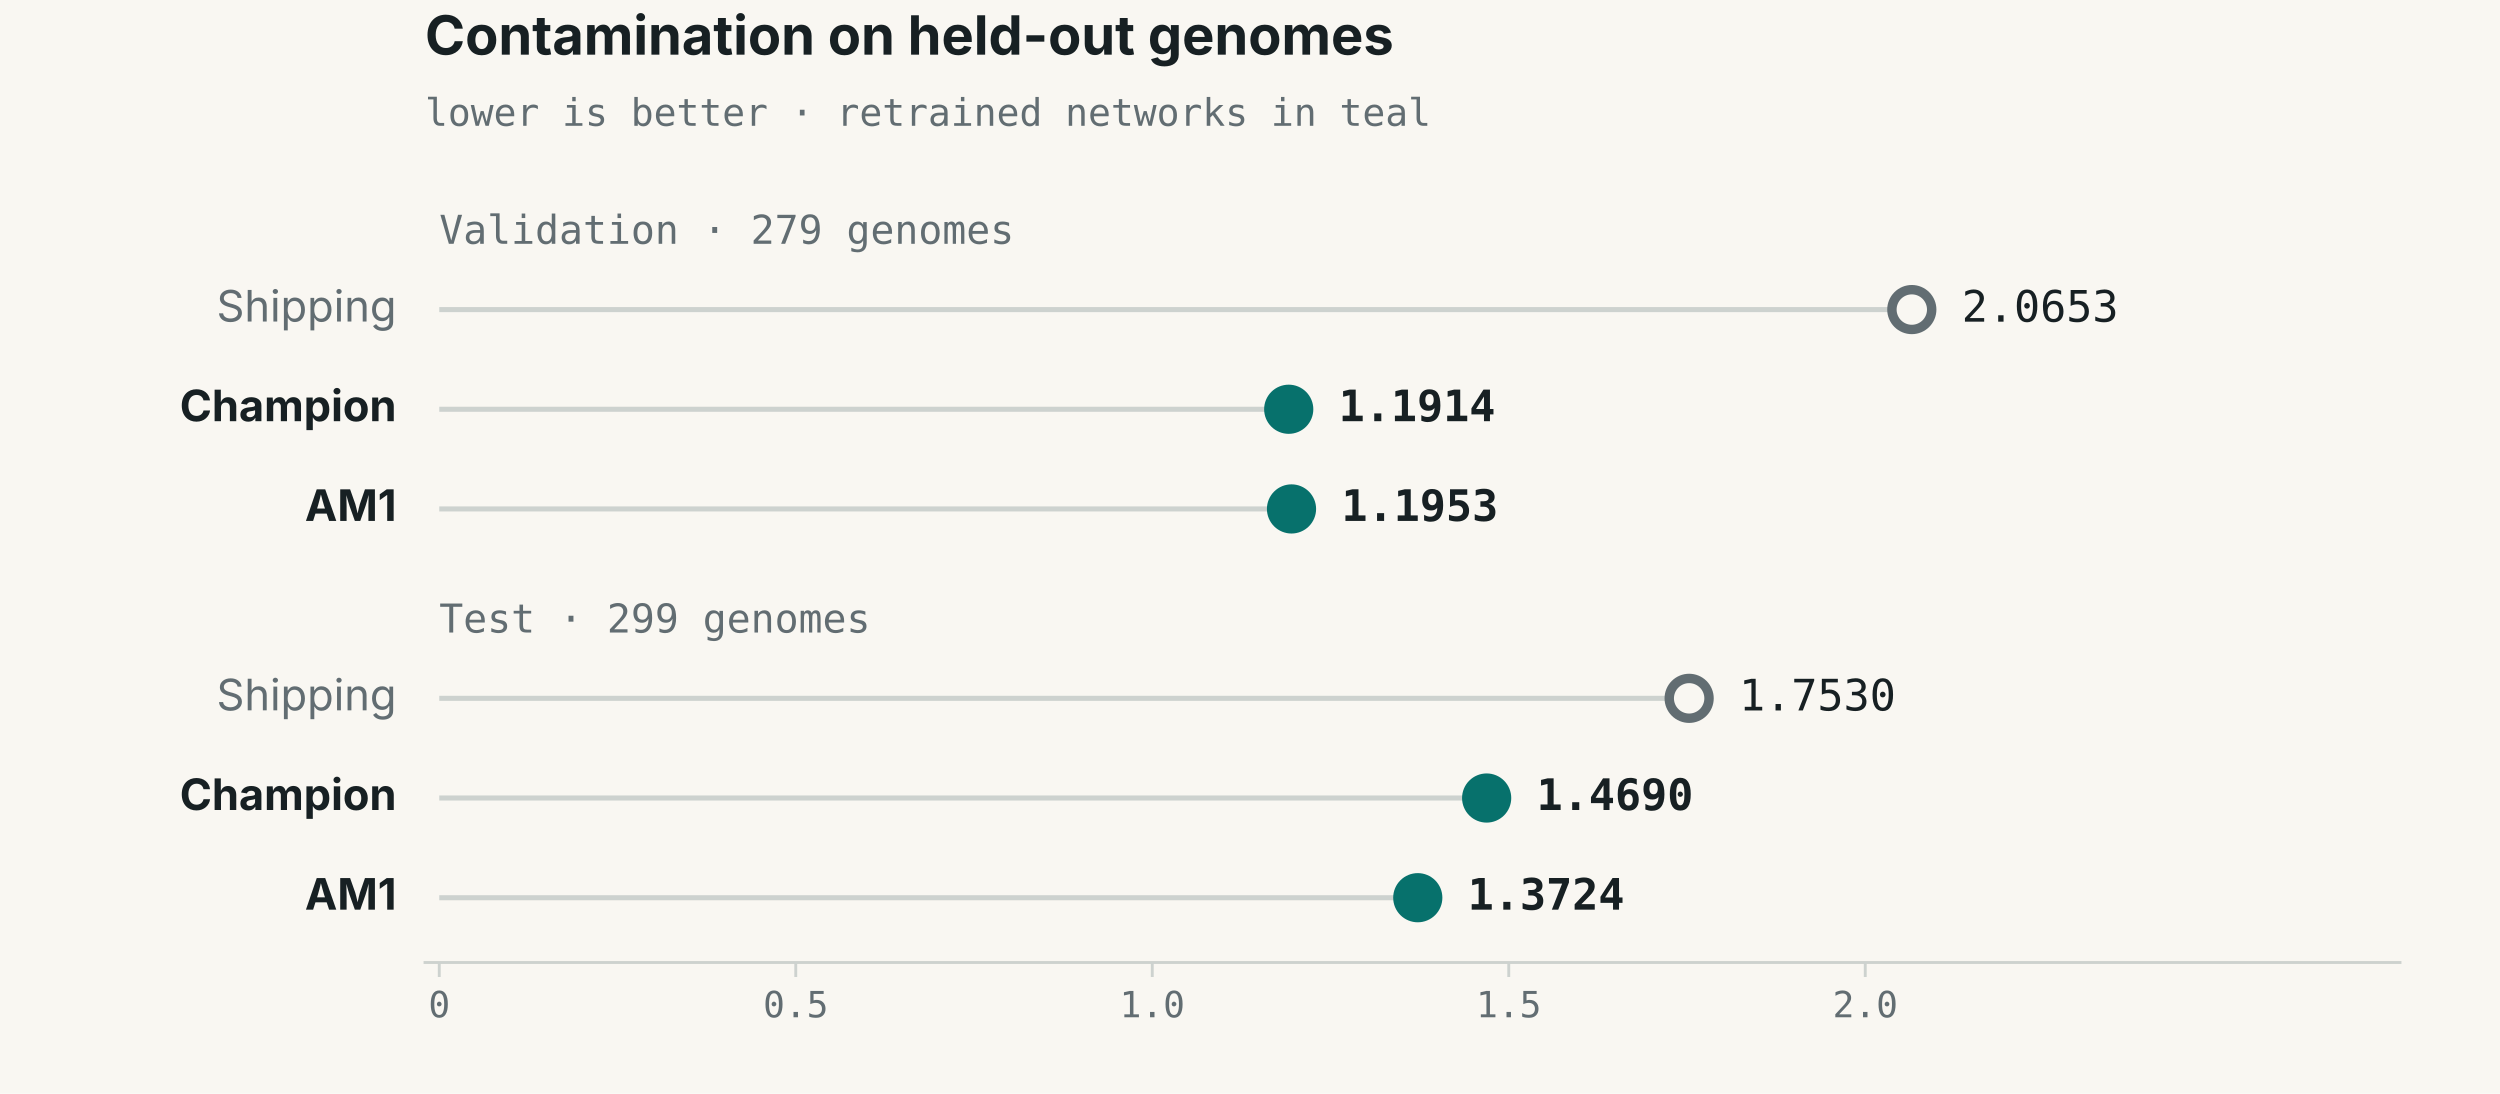
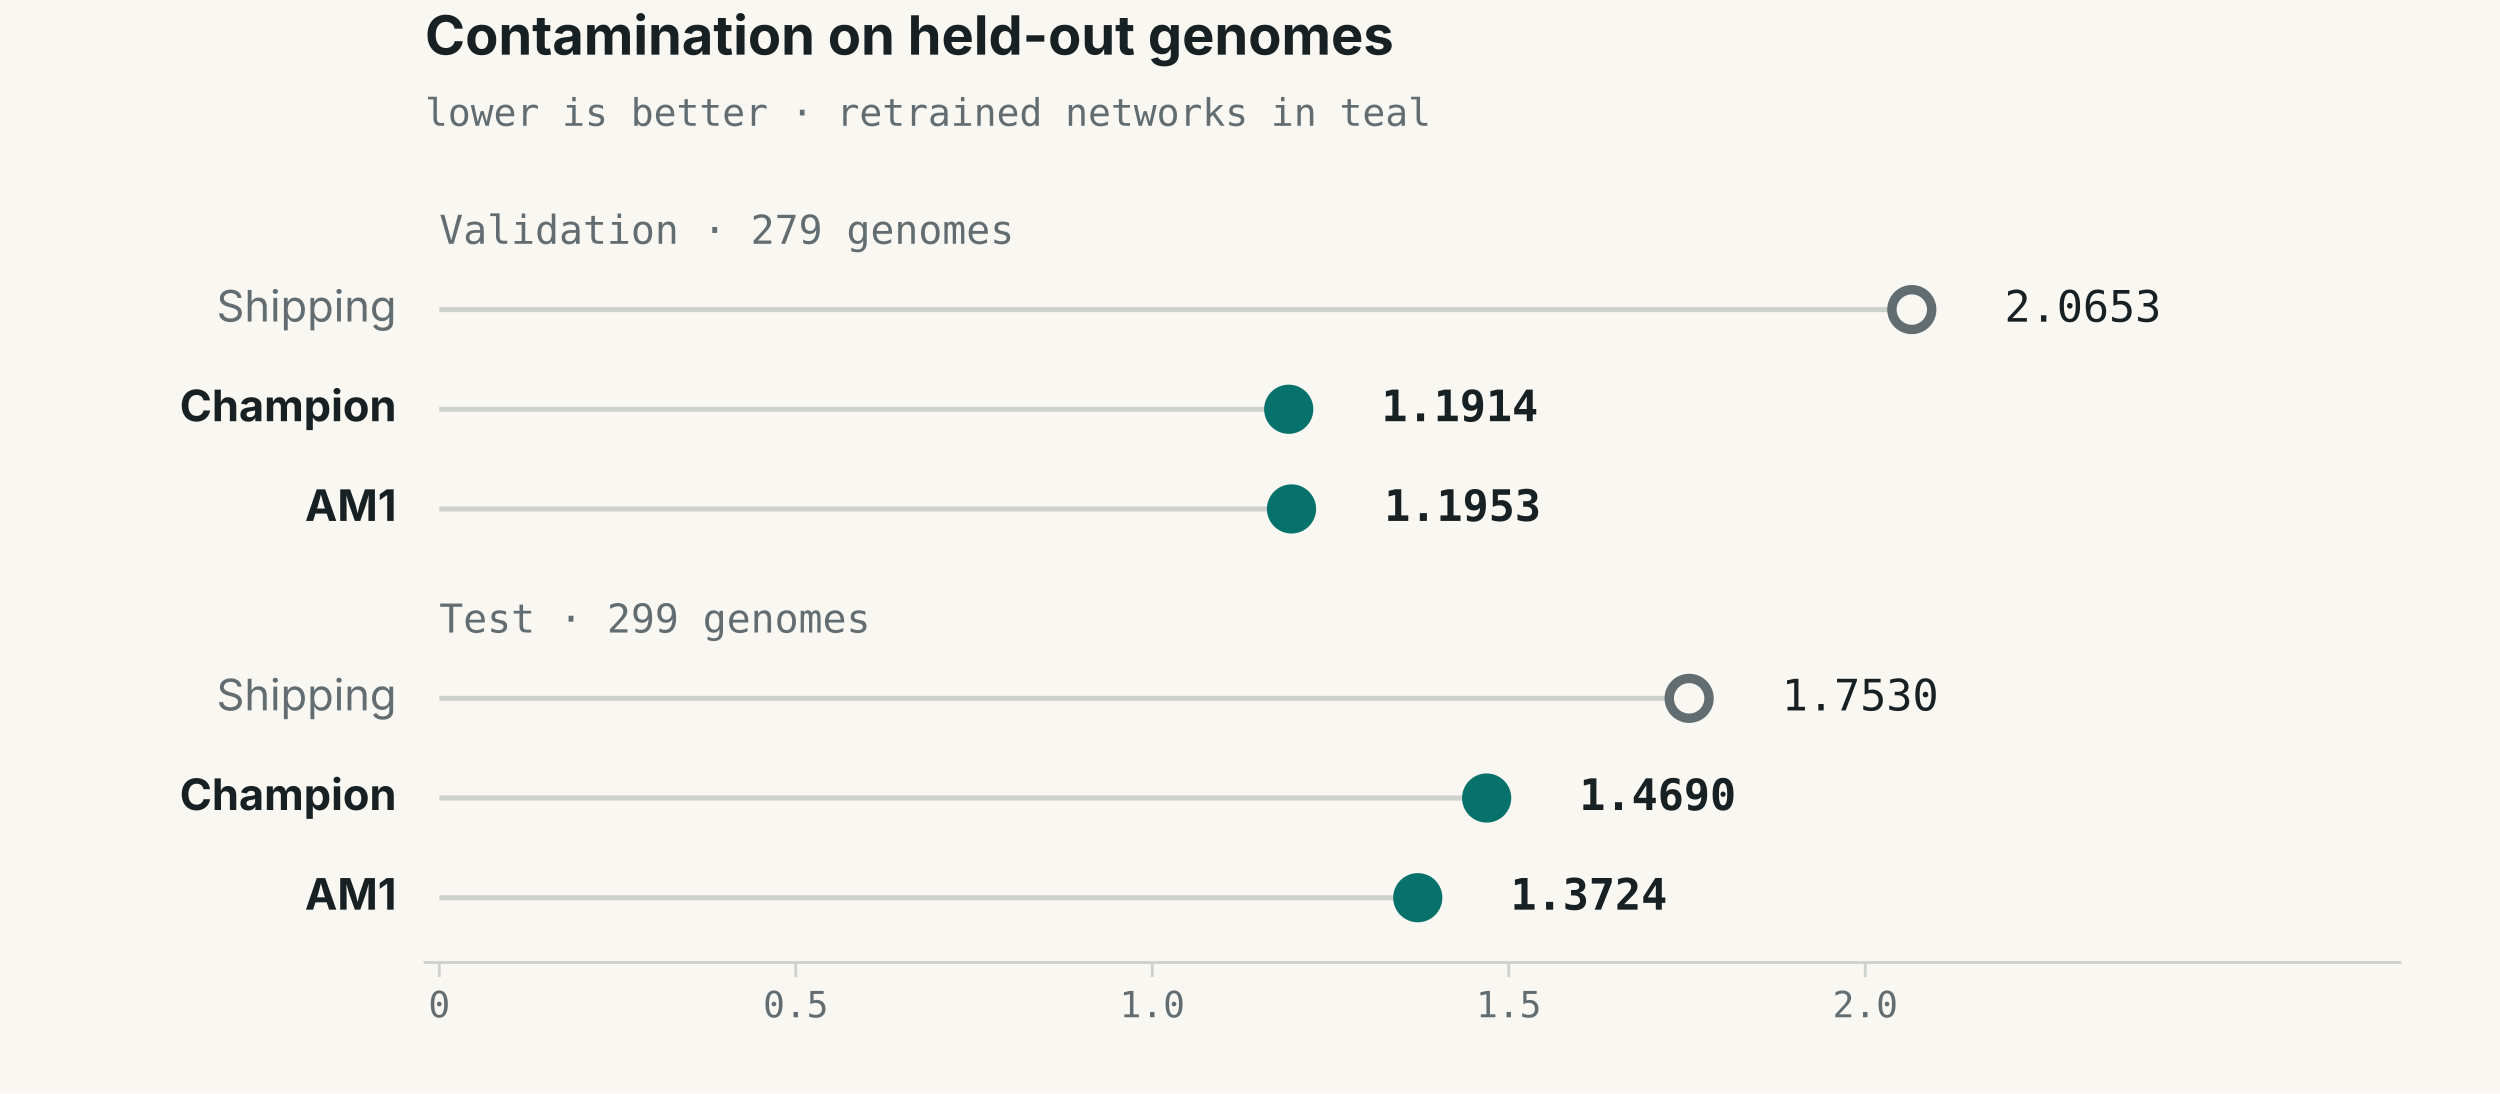
<svg xmlns="http://www.w3.org/2000/svg" xmlns:xlink="http://www.w3.org/1999/xlink" width="691.2pt" height="302.4pt" viewBox="0 0 691.2 302.4" version="1.1">
  <defs>
    <style type="text/css">*{stroke-linejoin: round; stroke-linecap: butt}</style>
  </defs>
  <g id="figure_1">
    <g id="patch_1">
      <path d="M 0 302.4  L 691.2 302.4  L 691.2 0  L 0 0  z " style="fill: #f9f7f2" />
    </g>
    <g id="axes_1">
      <g id="patch_2">
        <path d="M 117.504 266.112  L 663.552 266.112  L 663.552 48.384  L 117.504 48.384  z " style="fill: #f9f7f2" />
      </g>
      <g id="LineCollection_1">
-         <path d="M 121.447 85.591  L 528.578 85.591  " clip-path="url(#pe1c1fb0d4a)" style="fill: none; stroke: #cdd2cf; stroke-width: 1.4" />
+         <path d="M 121.447 85.591  L 528.578 85.591  " clip-path="url(#p0b4649ccd4)" style="fill: none; stroke: #cdd2cf; stroke-width: 1.4" />
      </g>
      <g id="LineCollection_2">
-         <path d="M 121.447 113.151  L 356.306 113.151  " clip-path="url(#pe1c1fb0d4a)" style="fill: none; stroke: #cdd2cf; stroke-width: 1.4" />
+         <path d="M 121.447 113.151  L 356.306 113.151  " clip-path="url(#p0b4649ccd4)" style="fill: none; stroke: #cdd2cf; stroke-width: 1.4" />
      </g>
      <g id="LineCollection_3">
-         <path d="M 121.447 140.712  L 357.075 140.712  " clip-path="url(#pe1c1fb0d4a)" style="fill: none; stroke: #cdd2cf; stroke-width: 1.4" />
+         <path d="M 121.447 140.712  L 357.075 140.712  " clip-path="url(#p0b4649ccd4)" style="fill: none; stroke: #cdd2cf; stroke-width: 1.4" />
      </g>
      <g id="LineCollection_4">
-         <path d="M 121.447 193.077  L 467.014 193.077  " clip-path="url(#pe1c1fb0d4a)" style="fill: none; stroke: #cdd2cf; stroke-width: 1.4" />
+         <path d="M 121.447 193.077  L 467.014 193.077  " clip-path="url(#p0b4649ccd4)" style="fill: none; stroke: #cdd2cf; stroke-width: 1.4" />
      </g>
      <g id="LineCollection_5">
-         <path d="M 121.447 220.637  L 411.029 220.637  " clip-path="url(#pe1c1fb0d4a)" style="fill: none; stroke: #cdd2cf; stroke-width: 1.4" />
+         <path d="M 121.447 220.637  L 411.029 220.637  " clip-path="url(#p0b4649ccd4)" style="fill: none; stroke: #cdd2cf; stroke-width: 1.4" />
      </g>
      <g id="LineCollection_6">
-         <path d="M 121.447 248.198  L 391.987 248.198  " clip-path="url(#pe1c1fb0d4a)" style="fill: none; stroke: #cdd2cf; stroke-width: 1.4" />
+         <path d="M 121.447 248.198  L 391.987 248.198  " clip-path="url(#p0b4649ccd4)" style="fill: none; stroke: #cdd2cf; stroke-width: 1.4" />
      </g>
      <g id="matplotlib.axis_1">
        <g id="xtick_1">
          <g id="line2d_1">
            <defs>
-               <path id="mdd42522ac1" d="M 0 0  L 0 4  " style="stroke: #cdd2cf; stroke-width: 0.8" />
+               <path id="m49dc8371af" d="M 0 0  L 0 4  " style="stroke: #cdd2cf; stroke-width: 0.8" />
            </defs>
            <g>
-               <use xlink:href="#mdd42522ac1" x="121.447" y="266.112" style="fill: #cdd2cf; stroke: #cdd2cf; stroke-width: 0.8" />
+               <use xlink:href="#m49dc8371af" x="121.447" y="266.112" style="fill: #cdd2cf; stroke: #cdd2cf; stroke-width: 0.8" />
            </g>
          </g>
          <g id="text_1">
            <text style="fill: #626d72; font: 10px ui-monospace, SFMono-Regular, Menlo, Consolas, monospace; text-anchor: middle" x="121.447" y="281.264" transform="rotate(-0 121.4466 281.2636)">0</text>
          </g>
        </g>
        <g id="xtick_2">
          <g id="line2d_2">
            <g>
-               <use xlink:href="#mdd42522ac1" x="220.011" y="266.112" style="fill: #cdd2cf; stroke: #cdd2cf; stroke-width: 0.8" />
+               <use xlink:href="#m49dc8371af" x="220.011" y="266.112" style="fill: #cdd2cf; stroke: #cdd2cf; stroke-width: 0.8" />
            </g>
          </g>
          <g id="text_2">
            <text style="fill: #626d72; font: 10px ui-monospace, SFMono-Regular, Menlo, Consolas, monospace; text-anchor: middle" x="220.011" y="281.264" transform="rotate(-0 220.0112 281.2636)">0.5</text>
          </g>
        </g>
        <g id="xtick_3">
          <g id="line2d_3">
            <g>
-               <use xlink:href="#mdd42522ac1" x="318.576" y="266.112" style="fill: #cdd2cf; stroke: #cdd2cf; stroke-width: 0.8" />
+               <use xlink:href="#m49dc8371af" x="318.576" y="266.112" style="fill: #cdd2cf; stroke: #cdd2cf; stroke-width: 0.8" />
            </g>
          </g>
          <g id="text_3">
            <text style="fill: #626d72; font: 10px ui-monospace, SFMono-Regular, Menlo, Consolas, monospace; text-anchor: middle" x="318.576" y="281.264" transform="rotate(-0 318.5758 281.2636)">1.0</text>
          </g>
        </g>
        <g id="xtick_4">
          <g id="line2d_4">
            <g>
-               <use xlink:href="#mdd42522ac1" x="417.14" y="266.112" style="fill: #cdd2cf; stroke: #cdd2cf; stroke-width: 0.8" />
+               <use xlink:href="#m49dc8371af" x="417.14" y="266.112" style="fill: #cdd2cf; stroke: #cdd2cf; stroke-width: 0.8" />
            </g>
          </g>
          <g id="text_4">
            <text style="fill: #626d72; font: 10px ui-monospace, SFMono-Regular, Menlo, Consolas, monospace; text-anchor: middle" x="417.14" y="281.264" transform="rotate(-0 417.1404 281.2636)">1.5</text>
          </g>
        </g>
        <g id="xtick_5">
          <g id="line2d_5">
            <g>
-               <use xlink:href="#mdd42522ac1" x="515.705" y="266.112" style="fill: #cdd2cf; stroke: #cdd2cf; stroke-width: 0.8" />
+               <use xlink:href="#m49dc8371af" x="515.705" y="266.112" style="fill: #cdd2cf; stroke: #cdd2cf; stroke-width: 0.8" />
            </g>
          </g>
          <g id="text_5">
            <text style="fill: #626d72; font: 10px ui-monospace, SFMono-Regular, Menlo, Consolas, monospace; text-anchor: middle" x="515.705" y="281.264" transform="rotate(-0 515.7051 281.2636)">2.0</text>
          </g>
        </g>
      </g>
      <g id="matplotlib.axis_2" />
      <g id="patch_3">
        <path d="M 117.504 266.112  L 663.552 266.112  " style="fill: none; stroke: #cdd2cf; stroke-width: 0.8; stroke-linejoin: miter; stroke-linecap: square" />
      </g>
      <g id="line2d_6">
        <defs>
-           <path id="me8d4f2eb72" d="M 0 5.5  C 1.459 5.5 2.858 4.92 3.889 3.889  C 4.92 2.858 5.5 1.459 5.5 0  C 5.5 -1.459 4.92 -2.858 3.889 -3.889  C 2.858 -4.92 1.459 -5.5 0 -5.5  C -1.459 -5.5 -2.858 -4.92 -3.889 -3.889  C -4.92 -2.858 -5.5 -1.459 -5.5 0  C -5.5 1.459 -4.92 2.858 -3.889 3.889  C -2.858 4.92 -1.459 5.5 0 5.5  z " style="stroke: #626d72; stroke-width: 2.6" />
+           <path id="m6976a55ac8" d="M 0 5.5  C 1.459 5.5 2.858 4.92 3.889 3.889  C 4.92 2.858 5.5 1.459 5.5 0  C 5.5 -1.459 4.92 -2.858 3.889 -3.889  C 2.858 -4.92 1.459 -5.5 0 -5.5  C -1.459 -5.5 -2.858 -4.92 -3.889 -3.889  C -4.92 -2.858 -5.5 -1.459 -5.5 0  C -5.5 1.459 -4.92 2.858 -3.889 3.889  C -2.858 4.92 -1.459 5.5 0 5.5  z " style="stroke: #626d72; stroke-width: 2.6" />
        </defs>
-         <g clip-path="url(#pe1c1fb0d4a)">
-           <use xlink:href="#me8d4f2eb72" x="528.578" y="85.591" style="fill: #f9f7f2; stroke: #626d72; stroke-width: 2.6" />
+         <g clip-path="url(#p0b4649ccd4)">
+           <use xlink:href="#m6976a55ac8" x="528.578" y="85.591" style="fill: #f9f7f2; stroke: #626d72; stroke-width: 2.6" />
        </g>
      </g>
      <g id="text_6">
-         <text style="fill: #172023; font: 12px ui-monospace, SFMono-Regular, Menlo, Consolas, monospace; text-anchor: start" x="542.377" y="88.934" transform="rotate(-0 542.3767 88.93381)">2.0653</text>
+         <text style="fill: #172023; font: 12px ui-monospace, SFMono-Regular, Menlo, Consolas, monospace; text-anchor: start" x="554.204" y="88.934" transform="rotate(-0 554.2044 88.93381)">2.0653</text>
      </g>
      <g id="text_7">
        <text style="fill: #626d72; font: 12px Inter, ui-sans-serif, system-ui, sans-serif; text-anchor: end" x="109.619" y="88.902" transform="rotate(-0 109.6188 88.90193)">Shipping</text>
      </g>
      <g id="line2d_7">
        <defs>
-           <path id="m2a3fc7aef9" d="M 0 5.5  C 1.459 5.5 2.858 4.92 3.889 3.889  C 4.92 2.858 5.5 1.459 5.5 0  C 5.5 -1.459 4.92 -2.858 3.889 -3.889  C 2.858 -4.92 1.459 -5.5 0 -5.5  C -1.459 -5.5 -2.858 -4.92 -3.889 -3.889  C -4.92 -2.858 -5.5 -1.459 -5.5 0  C -5.5 1.459 -4.92 2.858 -3.889 3.889  C -2.858 4.92 -1.459 5.5 0 5.5  z " style="stroke: #07716c; stroke-width: 2.6" />
+           <path id="m5e957b8017" d="M 0 5.5  C 1.459 5.5 2.858 4.92 3.889 3.889  C 4.92 2.858 5.5 1.459 5.5 0  C 5.5 -1.459 4.92 -2.858 3.889 -3.889  C 2.858 -4.92 1.459 -5.5 0 -5.5  C -1.459 -5.5 -2.858 -4.92 -3.889 -3.889  C -4.92 -2.858 -5.5 -1.459 -5.5 0  C -5.5 1.459 -4.92 2.858 -3.889 3.889  C -2.858 4.92 -1.459 5.5 0 5.5  z " style="stroke: #07716c; stroke-width: 2.6" />
        </defs>
-         <g clip-path="url(#pe1c1fb0d4a)">
-           <use xlink:href="#m2a3fc7aef9" x="356.306" y="113.151" style="fill: #07716c; stroke: #07716c; stroke-width: 2.6" />
+         <g clip-path="url(#p0b4649ccd4)">
+           <use xlink:href="#m5e957b8017" x="356.306" y="113.151" style="fill: #07716c; stroke: #07716c; stroke-width: 2.6" />
        </g>
      </g>
      <g id="text_8">
-         <text style="fill: #172023; font: 700 12px ui-monospace, SFMono-Regular, Menlo, Consolas, monospace; text-anchor: start" x="370.105" y="116.462" transform="rotate(-0 370.1054 116.4624)">1.1914</text>
+         <text style="fill: #172023; font: 700 12px ui-monospace, SFMono-Regular, Menlo, Consolas, monospace; text-anchor: start" x="381.933" y="116.462" transform="rotate(-0 381.9332 116.4624)">1.1914</text>
      </g>
      <g id="text_9">
        <text style="fill: #172023; font: 700 12px Inter, ui-sans-serif, system-ui, sans-serif; text-anchor: end" x="109.619" y="116.462" transform="rotate(-0 109.6188 116.4624)">Champion</text>
      </g>
      <g id="line2d_8">
-         <g clip-path="url(#pe1c1fb0d4a)">
-           <use xlink:href="#m2a3fc7aef9" x="357.075" y="140.712" style="fill: #07716c; stroke: #07716c; stroke-width: 2.6" />
+         <g clip-path="url(#p0b4649ccd4)">
+           <use xlink:href="#m5e957b8017" x="357.075" y="140.712" style="fill: #07716c; stroke: #07716c; stroke-width: 2.6" />
        </g>
      </g>
      <g id="text_10">
-         <text style="fill: #172023; font: 700 12px ui-monospace, SFMono-Regular, Menlo, Consolas, monospace; text-anchor: start" x="370.874" y="144.023" transform="rotate(-0 370.8742 144.0229)">1.1953</text>
+         <text style="fill: #172023; font: 700 12px ui-monospace, SFMono-Regular, Menlo, Consolas, monospace; text-anchor: start" x="382.702" y="144.023" transform="rotate(-0 382.702 144.0229)">1.1953</text>
      </g>
      <g id="text_11">
        <text style="fill: #172023; font: 700 12px Inter, ui-sans-serif, system-ui, sans-serif; text-anchor: end" x="109.619" y="144.023" transform="rotate(-0 109.6188 144.0229)">AM1</text>
      </g>
      <g id="line2d_9">
-         <g clip-path="url(#pe1c1fb0d4a)">
-           <use xlink:href="#me8d4f2eb72" x="467.014" y="193.077" style="fill: #f9f7f2; stroke: #626d72; stroke-width: 2.6" />
+         <g clip-path="url(#p0b4649ccd4)">
+           <use xlink:href="#m6976a55ac8" x="467.014" y="193.077" style="fill: #f9f7f2; stroke: #626d72; stroke-width: 2.6" />
        </g>
      </g>
      <g id="text_12">
-         <text style="fill: #172023; font: 12px ui-monospace, SFMono-Regular, Menlo, Consolas, monospace; text-anchor: start" x="480.813" y="196.42" transform="rotate(-0 480.8132 196.4198)">1.7530</text>
+         <text style="fill: #172023; font: 12px ui-monospace, SFMono-Regular, Menlo, Consolas, monospace; text-anchor: start" x="492.641" y="196.42" transform="rotate(-0 492.6409 196.4198)">1.7530</text>
      </g>
      <g id="text_13">
        <text style="fill: #626d72; font: 12px Inter, ui-sans-serif, system-ui, sans-serif; text-anchor: end" x="109.619" y="196.388" transform="rotate(-0 109.6188 196.3879)">Shipping</text>
      </g>
      <g id="line2d_10">
-         <g clip-path="url(#pe1c1fb0d4a)">
-           <use xlink:href="#m2a3fc7aef9" x="411.029" y="220.637" style="fill: #07716c; stroke: #07716c; stroke-width: 2.6" />
+         <g clip-path="url(#p0b4649ccd4)">
+           <use xlink:href="#m5e957b8017" x="411.029" y="220.637" style="fill: #07716c; stroke: #07716c; stroke-width: 2.6" />
        </g>
      </g>
      <g id="text_14">
-         <text style="fill: #172023; font: 700 12px ui-monospace, SFMono-Regular, Menlo, Consolas, monospace; text-anchor: start" x="424.828" y="223.948" transform="rotate(-0 424.8285 223.9484)">1.4690</text>
+         <text style="fill: #172023; font: 700 12px ui-monospace, SFMono-Regular, Menlo, Consolas, monospace; text-anchor: start" x="436.656" y="223.948" transform="rotate(-0 436.6562 223.9484)">1.4690</text>
      </g>
      <g id="text_15">
        <text style="fill: #172023; font: 700 12px Inter, ui-sans-serif, system-ui, sans-serif; text-anchor: end" x="109.619" y="223.948" transform="rotate(-0 109.6188 223.9484)">Champion</text>
      </g>
      <g id="line2d_11">
-         <g clip-path="url(#pe1c1fb0d4a)">
-           <use xlink:href="#m2a3fc7aef9" x="391.987" y="248.198" style="fill: #07716c; stroke: #07716c; stroke-width: 2.6" />
+         <g clip-path="url(#p0b4649ccd4)">
+           <use xlink:href="#m5e957b8017" x="391.987" y="248.198" style="fill: #07716c; stroke: #07716c; stroke-width: 2.6" />
        </g>
      </g>
      <g id="text_16">
-         <text style="fill: #172023; font: 700 12px ui-monospace, SFMono-Regular, Menlo, Consolas, monospace; text-anchor: start" x="405.786" y="251.509" transform="rotate(-0 405.7858 251.5089)">1.3724</text>
+         <text style="fill: #172023; font: 700 12px ui-monospace, SFMono-Regular, Menlo, Consolas, monospace; text-anchor: start" x="417.614" y="251.509" transform="rotate(-0 417.6136 251.5089)">1.3724</text>
      </g>
      <g id="text_17">
        <text style="fill: #172023; font: 700 12px Inter, ui-sans-serif, system-ui, sans-serif; text-anchor: end" x="109.619" y="251.509" transform="rotate(-0 109.6188 251.5089)">AM1</text>
      </g>
      <g id="text_18">
        <text style="fill: #626d72; font: 11px ui-monospace, SFMono-Regular, Menlo, Consolas, monospace; text-anchor: start" x="121.447" y="67.401" transform="rotate(-0 121.4466 67.40075)">Validation · 279 genomes</text>
      </g>
      <g id="text_19">
        <text style="fill: #626d72; font: 11px ui-monospace, SFMono-Regular, Menlo, Consolas, monospace; text-anchor: start" x="121.447" y="174.887" transform="rotate(-0 121.4466 174.8867)">Test · 299 genomes</text>
      </g>
    </g>
    <g id="text_20">
      <text style="fill: #172023; font: 700 15px Inter, ui-sans-serif, system-ui, sans-serif; text-anchor: start" x="117.504" y="15.12" transform="rotate(-0 117.504 15.12)">Contamination on held-out genomes</text>
    </g>
    <g id="text_21">
      <text style="fill: #626d72; font: 10.5px ui-monospace, SFMono-Regular, Menlo, Consolas, monospace; text-anchor: start" x="117.504" y="34.776" transform="rotate(-0 117.504 34.776)">lower is better · retrained networks in teal</text>
    </g>
  </g>
  <defs>
-     <clipPath id="pe1c1fb0d4a">
+     <clipPath id="p0b4649ccd4">
      <rect x="117.504" y="48.384" width="546.048" height="217.728" />
    </clipPath>
  </defs>
</svg>
